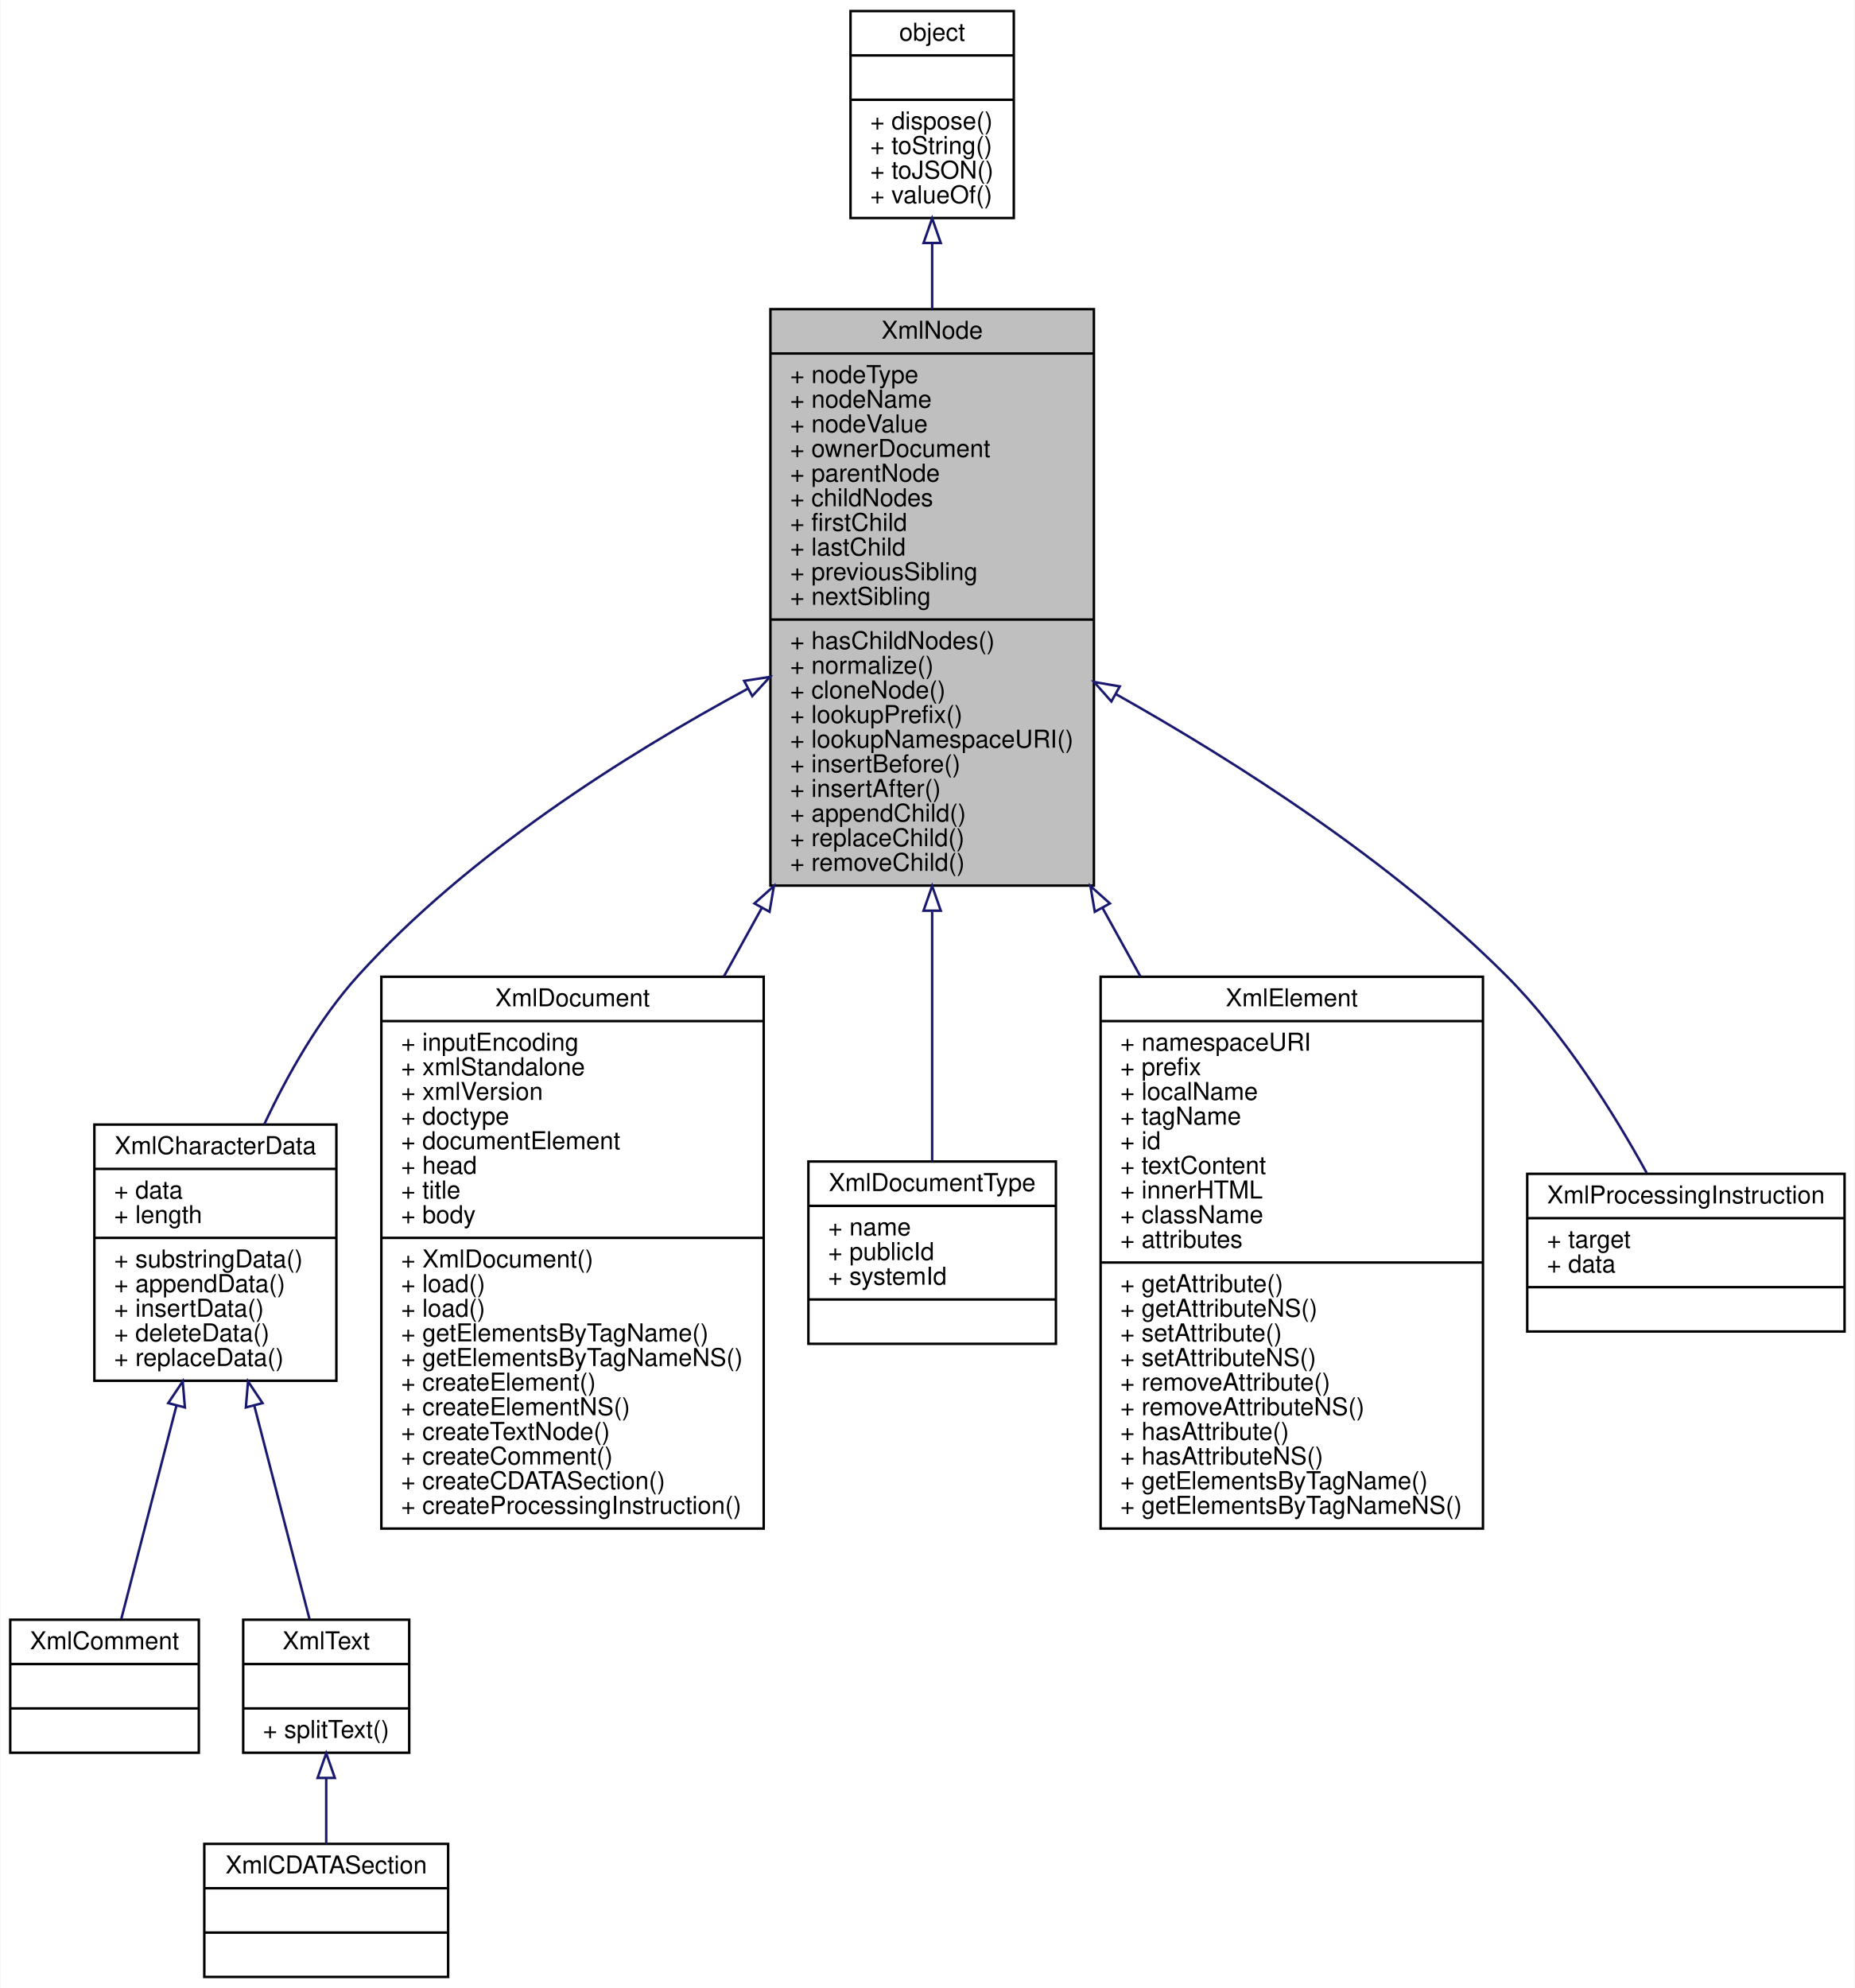
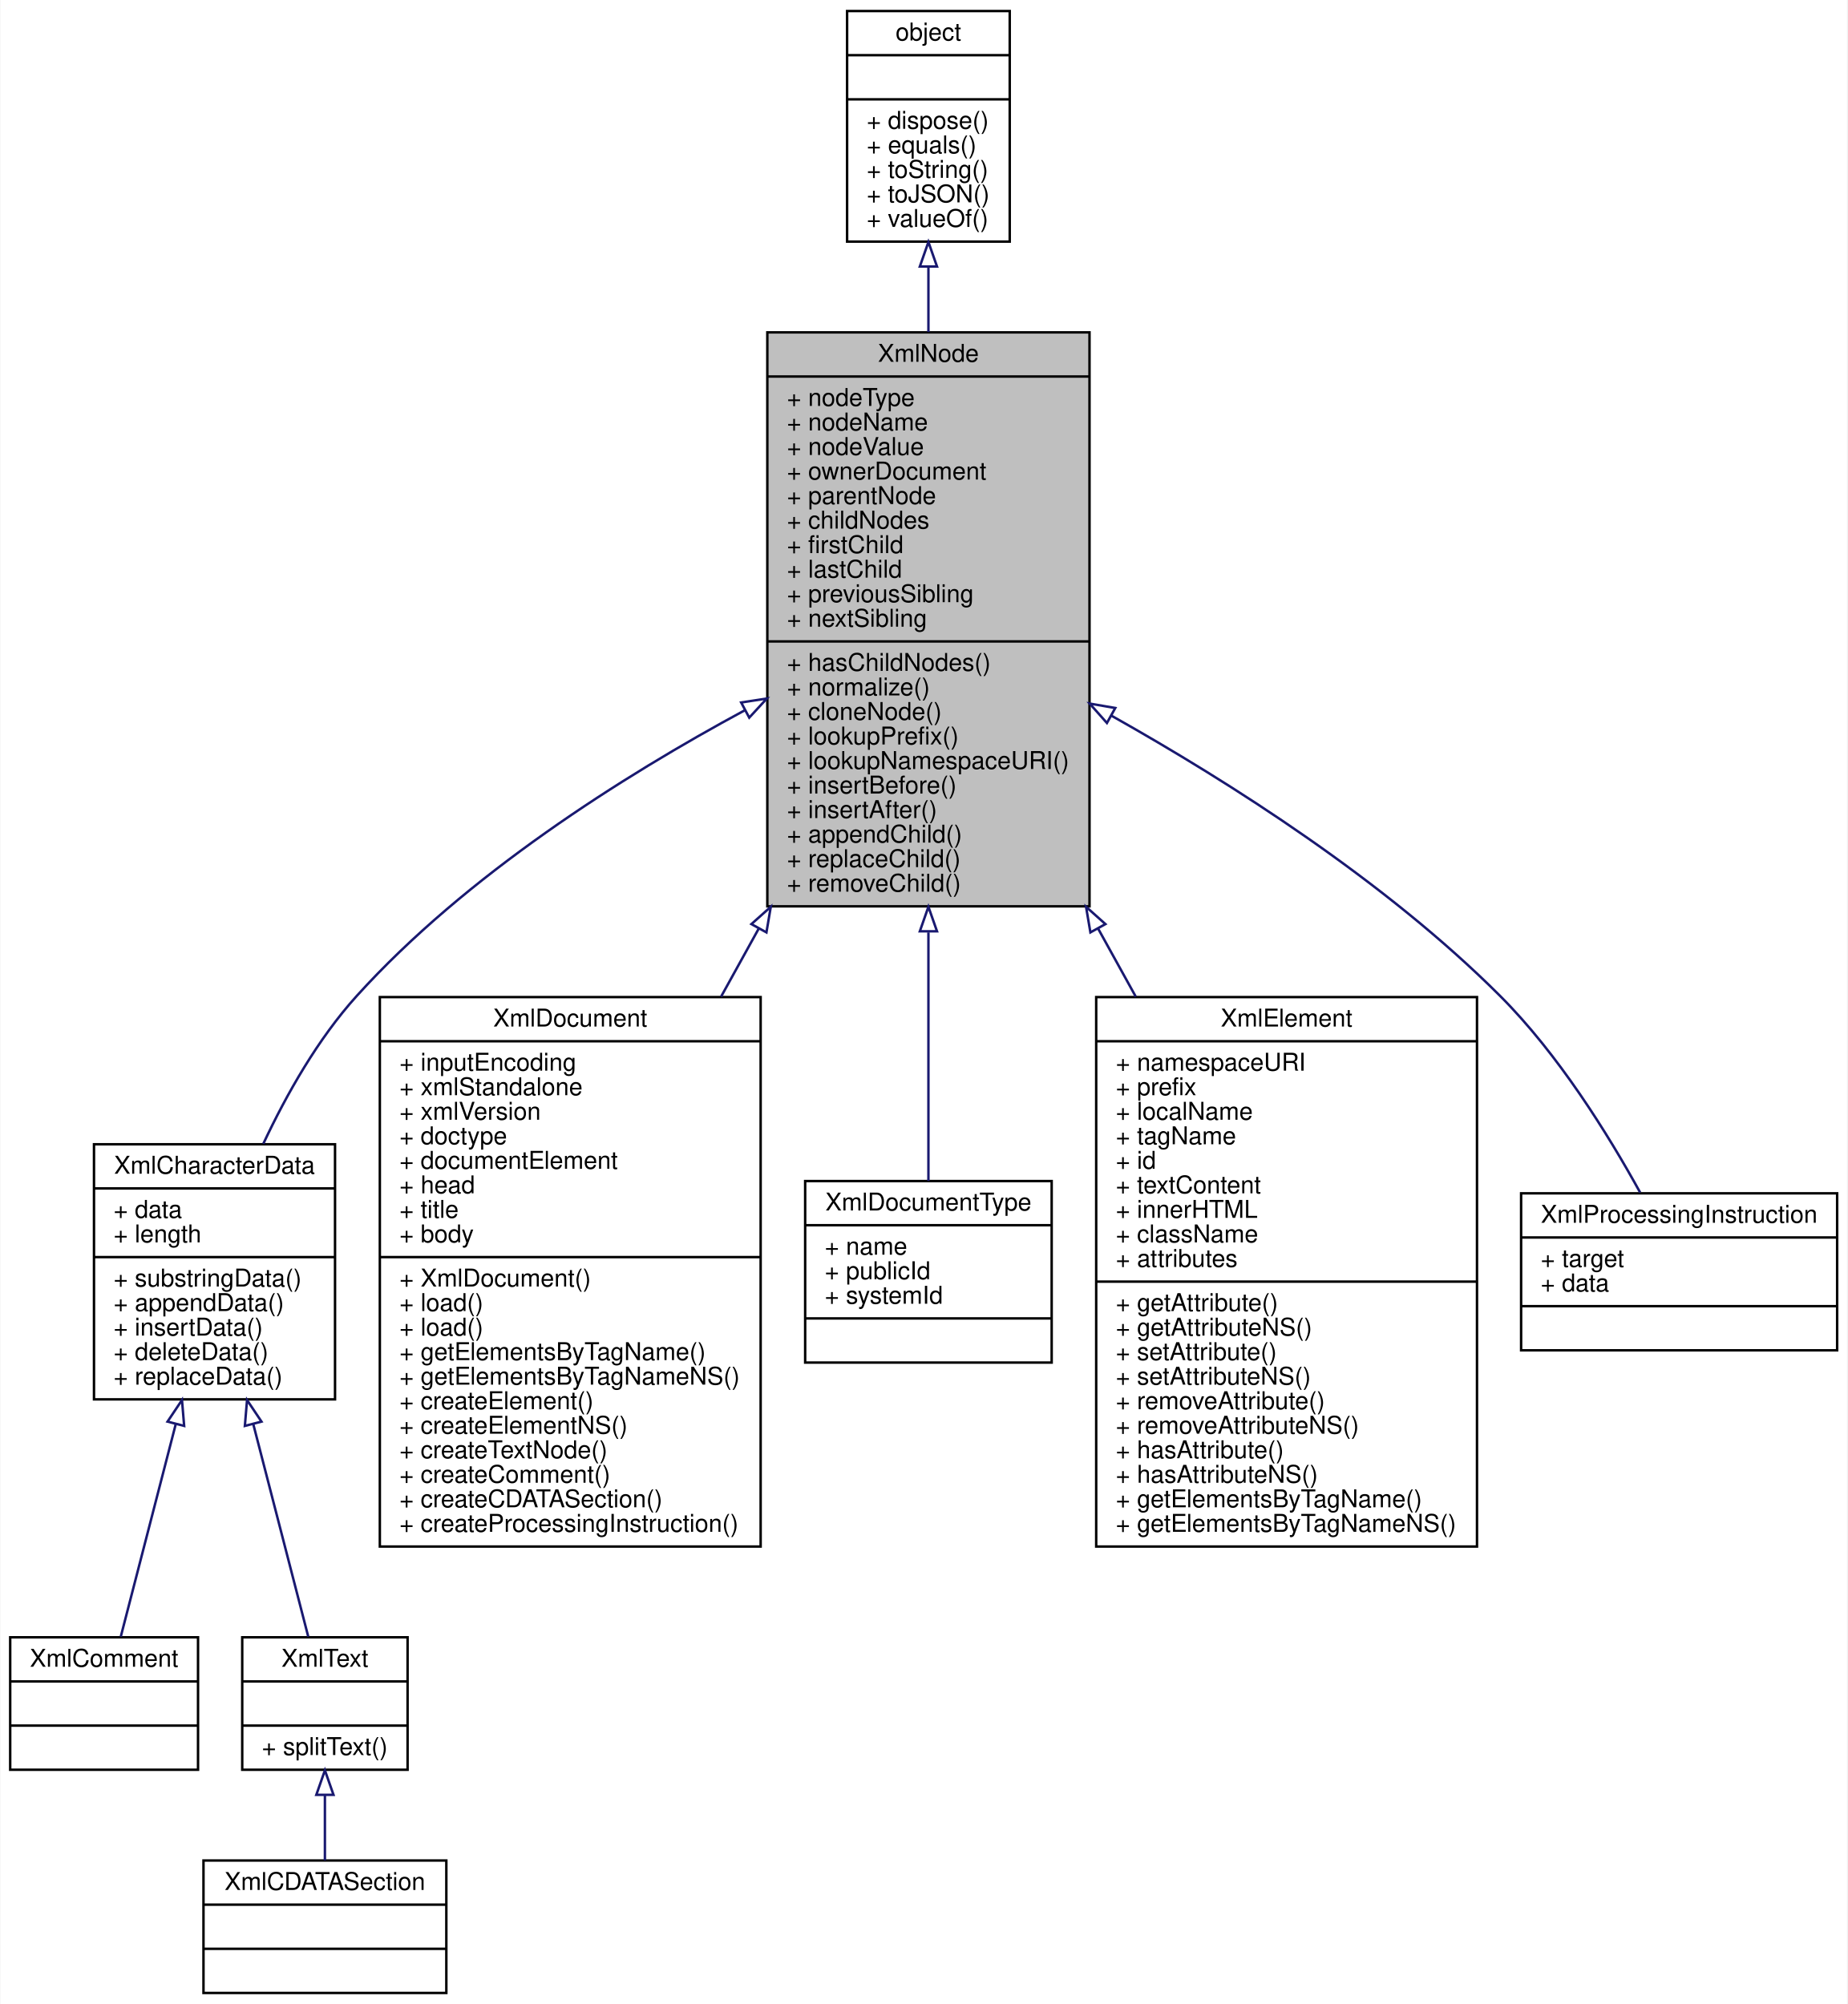
- <svg xmlns="http://www.w3.org/2000/svg" xmlns:xlink="http://www.w3.org/1999/xlink" width="753pt" height="807pt" viewBox="0.00 0.00 752.69 807.00">
-   <g id="graph0" class="graph" transform="scale(1 1) rotate(0) translate(4 803)">
-     <polygon fill="white" stroke="none" points="-4,4 -4,-803 748.694,-803 748.694,4 -4,4" />
+ <svg xmlns="http://www.w3.org/2000/svg" xmlns:xlink="http://www.w3.org/1999/xlink" width="753pt" height="817pt" viewBox="0.00 0.00 752.69 817.00">
+   <g id="graph0" class="graph" transform="scale(1 1) rotate(0) translate(4 813)">
+     <polygon fill="white" stroke="none" points="-4,4 -4,-813 748.694,-813 748.694,4 -4,4" />
    <g id="node1" class="node">
      <polygon fill="#bfbfbf" stroke="black" points="308.62,-443.5 308.62,-677.5 439.947,-677.5 439.947,-443.5 308.62,-443.5" />
      <text text-anchor="middle" x="374.283" y="-665.5" font-family="Helvetica,sans-Serif" font-size="10.00">XmlNode</text>
      <polyline fill="none" stroke="black" points="308.62,-659.5 439.947,-659.5 " />
      <text text-anchor="start" x="316.62" y="-647.5" font-family="Helvetica,sans-Serif" font-size="10.00">+ nodeType</text>
      <text text-anchor="start" x="316.62" y="-637.5" font-family="Helvetica,sans-Serif" font-size="10.00">+ nodeName</text>
      <text text-anchor="start" x="316.62" y="-627.5" font-family="Helvetica,sans-Serif" font-size="10.00">+ nodeValue</text>
      <text text-anchor="start" x="316.62" y="-617.5" font-family="Helvetica,sans-Serif" font-size="10.00">+ ownerDocument</text>
      <text text-anchor="start" x="316.62" y="-607.5" font-family="Helvetica,sans-Serif" font-size="10.00">+ parentNode</text>
      <text text-anchor="start" x="316.62" y="-597.5" font-family="Helvetica,sans-Serif" font-size="10.00">+ childNodes</text>
      <text text-anchor="start" x="316.62" y="-587.5" font-family="Helvetica,sans-Serif" font-size="10.00">+ firstChild</text>
      <text text-anchor="start" x="316.62" y="-577.5" font-family="Helvetica,sans-Serif" font-size="10.00">+ lastChild</text>
      <text text-anchor="start" x="316.62" y="-567.5" font-family="Helvetica,sans-Serif" font-size="10.00">+ previousSibling</text>
      <text text-anchor="start" x="316.62" y="-557.5" font-family="Helvetica,sans-Serif" font-size="10.00">+ nextSibling</text>
      <polyline fill="none" stroke="black" points="308.62,-551.5 439.947,-551.5 " />
      <text text-anchor="start" x="316.62" y="-539.5" font-family="Helvetica,sans-Serif" font-size="10.00">+ hasChildNodes()</text>
      <text text-anchor="start" x="316.62" y="-529.5" font-family="Helvetica,sans-Serif" font-size="10.00">+ normalize()</text>
      <text text-anchor="start" x="316.62" y="-519.5" font-family="Helvetica,sans-Serif" font-size="10.00">+ cloneNode()</text>
      <text text-anchor="start" x="316.62" y="-509.5" font-family="Helvetica,sans-Serif" font-size="10.00">+ lookupPrefix()</text>
      <text text-anchor="start" x="316.62" y="-499.5" font-family="Helvetica,sans-Serif" font-size="10.00">+ lookupNamespaceURI()</text>
      <text text-anchor="start" x="316.62" y="-489.5" font-family="Helvetica,sans-Serif" font-size="10.00">+ insertBefore()</text>
      <text text-anchor="start" x="316.62" y="-479.5" font-family="Helvetica,sans-Serif" font-size="10.00">+ insertAfter()</text>
      <text text-anchor="start" x="316.62" y="-469.5" font-family="Helvetica,sans-Serif" font-size="10.00">+ appendChild()</text>
      <text text-anchor="start" x="316.62" y="-459.5" font-family="Helvetica,sans-Serif" font-size="10.00">+ replaceChild()</text>
      <text text-anchor="start" x="316.62" y="-449.5" font-family="Helvetica,sans-Serif" font-size="10.00">+ removeChild()</text>
    </g>
    <g id="node3" class="node">
      <g id="a_node3">
        <a xlink:href="../../d7/d50/interfaceXmlCharacterData.html" target="_top" xlink:title="XmlCharacterData 接口提供了 XmlText 和 XmlComment 节点的常用功能 ">
          <polygon fill="white" stroke="black" points="34.158,-242.5 34.158,-346.5 132.409,-346.5 132.409,-242.5 34.158,-242.5" />
          <text text-anchor="middle" x="83.283" y="-334.5" font-family="Helvetica,sans-Serif" font-size="10.00">XmlCharacterData</text>
          <polyline fill="none" stroke="black" points="34.158,-328.5 132.409,-328.5 " />
          <text text-anchor="start" x="42.158" y="-316.5" font-family="Helvetica,sans-Serif" font-size="10.00">+ data</text>
          <text text-anchor="start" x="42.158" y="-306.5" font-family="Helvetica,sans-Serif" font-size="10.00">+ length</text>
          <polyline fill="none" stroke="black" points="34.158,-300.5 132.409,-300.5 " />
          <text text-anchor="start" x="42.158" y="-288.5" font-family="Helvetica,sans-Serif" font-size="10.00">+ substringData()</text>
          <text text-anchor="start" x="42.158" y="-278.5" font-family="Helvetica,sans-Serif" font-size="10.00">+ appendData()</text>
          <text text-anchor="start" x="42.158" y="-268.5" font-family="Helvetica,sans-Serif" font-size="10.00">+ insertData()</text>
          <text text-anchor="start" x="42.158" y="-258.5" font-family="Helvetica,sans-Serif" font-size="10.00">+ deleteData()</text>
          <text text-anchor="start" x="42.158" y="-248.5" font-family="Helvetica,sans-Serif" font-size="10.00">+ replaceData()</text>
        </a>
      </g>
    </g>
    <g id="edge2" class="edge">
      <path fill="none" stroke="midnightblue" d="M299.339,-523.377C249.739,-496.596 185.865,-456.273 141.283,-407 125.472,-389.526 112.679,-366.951 103.171,-346.689" />
      <polygon fill="none" stroke="midnightblue" points="297.955,-526.605 308.426,-528.219 301.247,-520.427 297.955,-526.605" />
    </g>
    <g id="node7" class="node">
      <g id="a_node7">
        <a xlink:href="../../d6/d47/interfaceXmlDocument.html" target="_top" xlink:title="XmlDocument 对象代表整个 XML 文档 ">
          <polygon fill="white" stroke="black" points="150.671,-182.5 150.671,-406.5 305.895,-406.5 305.895,-182.5 150.671,-182.5" />
          <text text-anchor="middle" x="228.283" y="-394.5" font-family="Helvetica,sans-Serif" font-size="10.00">XmlDocument</text>
          <polyline fill="none" stroke="black" points="150.671,-388.5 305.895,-388.5 " />
          <text text-anchor="start" x="158.671" y="-376.5" font-family="Helvetica,sans-Serif" font-size="10.00">+ inputEncoding</text>
          <text text-anchor="start" x="158.671" y="-366.5" font-family="Helvetica,sans-Serif" font-size="10.00">+ xmlStandalone</text>
          <text text-anchor="start" x="158.671" y="-356.5" font-family="Helvetica,sans-Serif" font-size="10.00">+ xmlVersion</text>
          <text text-anchor="start" x="158.671" y="-346.5" font-family="Helvetica,sans-Serif" font-size="10.00">+ doctype</text>
          <text text-anchor="start" x="158.671" y="-336.5" font-family="Helvetica,sans-Serif" font-size="10.00">+ documentElement</text>
          <text text-anchor="start" x="158.671" y="-326.5" font-family="Helvetica,sans-Serif" font-size="10.00">+ head</text>
          <text text-anchor="start" x="158.671" y="-316.5" font-family="Helvetica,sans-Serif" font-size="10.00">+ title</text>
          <text text-anchor="start" x="158.671" y="-306.5" font-family="Helvetica,sans-Serif" font-size="10.00">+ body</text>
          <polyline fill="none" stroke="black" points="150.671,-300.5 305.895,-300.5 " />
          <text text-anchor="start" x="158.671" y="-288.5" font-family="Helvetica,sans-Serif" font-size="10.00">+ XmlDocument()</text>
          <text text-anchor="start" x="158.671" y="-278.5" font-family="Helvetica,sans-Serif" font-size="10.00">+ load()</text>
          <text text-anchor="start" x="158.671" y="-268.5" font-family="Helvetica,sans-Serif" font-size="10.00">+ load()</text>
          <text text-anchor="start" x="158.671" y="-258.5" font-family="Helvetica,sans-Serif" font-size="10.00">+ getElementsByTagName()</text>
          <text text-anchor="start" x="158.671" y="-248.5" font-family="Helvetica,sans-Serif" font-size="10.00">+ getElementsByTagNameNS()</text>
          <text text-anchor="start" x="158.671" y="-238.5" font-family="Helvetica,sans-Serif" font-size="10.00">+ createElement()</text>
          <text text-anchor="start" x="158.671" y="-228.5" font-family="Helvetica,sans-Serif" font-size="10.00">+ createElementNS()</text>
          <text text-anchor="start" x="158.671" y="-218.5" font-family="Helvetica,sans-Serif" font-size="10.00">+ createTextNode()</text>
          <text text-anchor="start" x="158.671" y="-208.5" font-family="Helvetica,sans-Serif" font-size="10.00">+ createComment()</text>
          <text text-anchor="start" x="158.671" y="-198.5" font-family="Helvetica,sans-Serif" font-size="10.00">+ createCDATASection()</text>
          <text text-anchor="start" x="158.671" y="-188.5" font-family="Helvetica,sans-Serif" font-size="10.00">+ createProcessingInstruction()</text>
        </a>
      </g>
    </g>
    <g id="edge6" class="edge">
      <path fill="none" stroke="midnightblue" d="M305.127,-434.451C299.999,-425.177 294.845,-415.858 289.767,-406.677" />
      <polygon fill="none" stroke="midnightblue" points="302.131,-436.264 310.033,-443.322 308.256,-432.877 302.131,-436.264" />
    </g>
    <g id="node8" class="node">
      <g id="a_node8">
        <a xlink:href="../../d4/d35/interfaceXmlDocumentType.html" target="_top" xlink:title="XmlDocumentType 对象用于访问 XML 所定义的实体 ">
          <polygon fill="white" stroke="black" points="324.042,-257.5 324.042,-331.5 424.524,-331.5 424.524,-257.5 324.042,-257.5" />
          <text text-anchor="middle" x="374.283" y="-319.5" font-family="Helvetica,sans-Serif" font-size="10.00">XmlDocumentType</text>
          <polyline fill="none" stroke="black" points="324.042,-313.5 424.524,-313.5 " />
          <text text-anchor="start" x="332.042" y="-301.5" font-family="Helvetica,sans-Serif" font-size="10.00">+ name</text>
          <text text-anchor="start" x="332.042" y="-291.5" font-family="Helvetica,sans-Serif" font-size="10.00">+ publicId</text>
          <text text-anchor="start" x="332.042" y="-281.5" font-family="Helvetica,sans-Serif" font-size="10.00">+ systemId</text>
          <polyline fill="none" stroke="black" points="324.042,-275.5 424.524,-275.5 " />
          <text text-anchor="middle" x="374.283" y="-263.5" font-family="Helvetica,sans-Serif" font-size="10.00"> </text>
        </a>
      </g>
    </g>
    <g id="edge7" class="edge">
      <path fill="none" stroke="midnightblue" d="M374.283,-432.873C374.283,-395.739 374.283,-358.038 374.283,-331.549" />
      <polygon fill="none" stroke="midnightblue" points="370.783,-433.322 374.283,-443.322 377.783,-433.322 370.783,-433.322" />
    </g>
    <g id="node9" class="node">
      <g id="a_node9">
        <a xlink:href="../../d7/ddb/interfaceXmlElement.html" target="_top" xlink:title="XmlElement 对象表示 XML 文档中的元素 ">
          <polygon fill="white" stroke="black" points="442.671,-182.5 442.671,-406.5 597.895,-406.5 597.895,-182.5 442.671,-182.5" />
          <text text-anchor="middle" x="520.283" y="-394.5" font-family="Helvetica,sans-Serif" font-size="10.00">XmlElement</text>
          <polyline fill="none" stroke="black" points="442.671,-388.5 597.895,-388.5 " />
          <text text-anchor="start" x="450.671" y="-376.5" font-family="Helvetica,sans-Serif" font-size="10.00">+ namespaceURI</text>
          <text text-anchor="start" x="450.671" y="-366.5" font-family="Helvetica,sans-Serif" font-size="10.00">+ prefix</text>
          <text text-anchor="start" x="450.671" y="-356.5" font-family="Helvetica,sans-Serif" font-size="10.00">+ localName</text>
          <text text-anchor="start" x="450.671" y="-346.5" font-family="Helvetica,sans-Serif" font-size="10.00">+ tagName</text>
          <text text-anchor="start" x="450.671" y="-336.5" font-family="Helvetica,sans-Serif" font-size="10.00">+ id</text>
          <text text-anchor="start" x="450.671" y="-326.5" font-family="Helvetica,sans-Serif" font-size="10.00">+ textContent</text>
          <text text-anchor="start" x="450.671" y="-316.5" font-family="Helvetica,sans-Serif" font-size="10.00">+ innerHTML</text>
          <text text-anchor="start" x="450.671" y="-306.5" font-family="Helvetica,sans-Serif" font-size="10.00">+ className</text>
          <text text-anchor="start" x="450.671" y="-296.5" font-family="Helvetica,sans-Serif" font-size="10.00">+ attributes</text>
          <polyline fill="none" stroke="black" points="442.671,-290.5 597.895,-290.5 " />
          <text text-anchor="start" x="450.671" y="-278.5" font-family="Helvetica,sans-Serif" font-size="10.00">+ getAttribute()</text>
          <text text-anchor="start" x="450.671" y="-268.5" font-family="Helvetica,sans-Serif" font-size="10.00">+ getAttributeNS()</text>
          <text text-anchor="start" x="450.671" y="-258.5" font-family="Helvetica,sans-Serif" font-size="10.00">+ setAttribute()</text>
          <text text-anchor="start" x="450.671" y="-248.5" font-family="Helvetica,sans-Serif" font-size="10.00">+ setAttributeNS()</text>
          <text text-anchor="start" x="450.671" y="-238.5" font-family="Helvetica,sans-Serif" font-size="10.00">+ removeAttribute()</text>
          <text text-anchor="start" x="450.671" y="-228.5" font-family="Helvetica,sans-Serif" font-size="10.00">+ removeAttributeNS()</text>
          <text text-anchor="start" x="450.671" y="-218.5" font-family="Helvetica,sans-Serif" font-size="10.00">+ hasAttribute()</text>
          <text text-anchor="start" x="450.671" y="-208.5" font-family="Helvetica,sans-Serif" font-size="10.00">+ hasAttributeNS()</text>
          <text text-anchor="start" x="450.671" y="-198.5" font-family="Helvetica,sans-Serif" font-size="10.00">+ getElementsByTagName()</text>
          <text text-anchor="start" x="450.671" y="-188.5" font-family="Helvetica,sans-Serif" font-size="10.00">+ getElementsByTagNameNS()</text>
        </a>
      </g>
    </g>
    <g id="edge8" class="edge">
      <path fill="none" stroke="midnightblue" d="M443.439,-434.451C448.568,-425.177 453.722,-415.858 458.799,-406.677" />
      <polygon fill="none" stroke="midnightblue" points="440.31,-432.877 438.533,-443.322 446.436,-436.264 440.31,-432.877" />
    </g>
    <g id="node10" class="node">
      <g id="a_node10">
        <a xlink:href="../../da/df6/interfaceXmlProcessingInstruction.html" target="_top" xlink:title="XmlProcessingInstruction 对象表示 xml 处理指令 ">
          <polygon fill="white" stroke="black" points="615.872,-262.5 615.872,-326.5 744.694,-326.5 744.694,-262.5 615.872,-262.5" />
          <text text-anchor="middle" x="680.283" y="-314.5" font-family="Helvetica,sans-Serif" font-size="10.00">XmlProcessingInstruction</text>
          <polyline fill="none" stroke="black" points="615.872,-308.5 744.694,-308.5 " />
          <text text-anchor="start" x="623.872" y="-296.5" font-family="Helvetica,sans-Serif" font-size="10.00">+ target</text>
          <text text-anchor="start" x="623.872" y="-286.5" font-family="Helvetica,sans-Serif" font-size="10.00">+ data</text>
          <polyline fill="none" stroke="black" points="615.872,-280.5 744.694,-280.5 " />
          <text text-anchor="middle" x="680.283" y="-268.5" font-family="Helvetica,sans-Serif" font-size="10.00"> </text>
        </a>
      </g>
    </g>
    <g id="edge9" class="edge">
      <path fill="none" stroke="midnightblue" d="M448.938,-521.196C497.687,-493.781 560.696,-453.581 607.283,-407 631.008,-383.279 651.276,-350.658 664.393,-326.83" />
      <polygon fill="none" stroke="midnightblue" points="447.045,-518.244 440.009,-526.165 450.449,-524.36 447.045,-518.244" />
    </g>
    <g id="node2" class="node">
      <g id="a_node2">
        <a xlink:href="../../db/d38/interfaceobject.html" target="_top" xlink:title="基础对象，所有对象均继承于此 ">
-           <polygon fill="white" stroke="black" points="341.139,-714.5 341.139,-798.5 407.427,-798.5 407.427,-714.5 341.139,-714.5" />
-           <text text-anchor="middle" x="374.283" y="-786.5" font-family="Helvetica,sans-Serif" font-size="10.00">object</text>
-           <polyline fill="none" stroke="black" points="341.139,-780.5 407.427,-780.5 " />
-           <text text-anchor="middle" x="374.283" y="-768.5" font-family="Helvetica,sans-Serif" font-size="10.00"> </text>
-           <polyline fill="none" stroke="black" points="341.139,-762.5 407.427,-762.5 " />
-           <text text-anchor="start" x="349.139" y="-750.5" font-family="Helvetica,sans-Serif" font-size="10.00">+ dispose()</text>
+           <polygon fill="white" stroke="black" points="341.139,-714.5 341.139,-808.5 407.427,-808.5 407.427,-714.5 341.139,-714.5" />
+           <text text-anchor="middle" x="374.283" y="-796.5" font-family="Helvetica,sans-Serif" font-size="10.00">object</text>
+           <polyline fill="none" stroke="black" points="341.139,-790.5 407.427,-790.5 " />
+           <text text-anchor="middle" x="374.283" y="-778.5" font-family="Helvetica,sans-Serif" font-size="10.00"> </text>
+           <polyline fill="none" stroke="black" points="341.139,-772.5 407.427,-772.5 " />
+           <text text-anchor="start" x="349.139" y="-760.5" font-family="Helvetica,sans-Serif" font-size="10.00">+ dispose()</text>
+           <text text-anchor="start" x="349.139" y="-750.5" font-family="Helvetica,sans-Serif" font-size="10.00">+ equals()</text>
          <text text-anchor="start" x="349.139" y="-740.5" font-family="Helvetica,sans-Serif" font-size="10.00">+ toString()</text>
          <text text-anchor="start" x="349.139" y="-730.5" font-family="Helvetica,sans-Serif" font-size="10.00">+ toJSON()</text>
          <text text-anchor="start" x="349.139" y="-720.5" font-family="Helvetica,sans-Serif" font-size="10.00">+ valueOf()</text>
        </a>
      </g>
    </g>
    <g id="edge1" class="edge">
-       <path fill="none" stroke="midnightblue" d="M374.283,-704.085C374.283,-695.706 374.283,-686.74 374.283,-677.536" />
-       <polygon fill="none" stroke="midnightblue" points="370.783,-704.358 374.283,-714.358 377.783,-704.358 370.783,-704.358" />
+       <path fill="none" stroke="midnightblue" d="M374.283,-704.285C374.283,-695.809 374.283,-686.811 374.283,-677.619" />
+       <polygon fill="none" stroke="midnightblue" points="370.783,-704.345 374.283,-714.345 377.783,-704.345 370.783,-704.345" />
    </g>
    <g id="node4" class="node">
      <g id="a_node4">
        <a xlink:href="../../dd/dc1/interfaceXmlComment.html" target="_top" xlink:title="XmlComment 对象表示文档中注释节点的内容 ">
          <polygon fill="white" stroke="black" points="0,-91.5 0,-145.5 76.566,-145.5 76.566,-91.5 0,-91.5" />
          <text text-anchor="middle" x="38.283" y="-133.5" font-family="Helvetica,sans-Serif" font-size="10.00">XmlComment</text>
          <polyline fill="none" stroke="black" points="0,-127.5 76.566,-127.5 " />
          <text text-anchor="middle" x="38.283" y="-115.5" font-family="Helvetica,sans-Serif" font-size="10.00"> </text>
          <polyline fill="none" stroke="black" points="0,-109.5 76.566,-109.5 " />
          <text text-anchor="middle" x="38.283" y="-97.5" font-family="Helvetica,sans-Serif" font-size="10.00"> </text>
        </a>
      </g>
    </g>
    <g id="edge3" class="edge">
      <path fill="none" stroke="midnightblue" d="M67.474,-232.369C59.804,-202.712 50.993,-168.643 45.075,-145.762" />
      <polygon fill="none" stroke="midnightblue" points="64.133,-233.43 70.025,-242.235 70.91,-231.678 64.133,-233.43" />
    </g>
    <g id="node5" class="node">
      <g id="a_node5">
        <a xlink:href="../../d3/d51/interfaceXmlText.html" target="_top" xlink:title="XmlText 对象表示元素或属性的文本内容 ">
          <polygon fill="white" stroke="black" points="94.582,-91.5 94.582,-145.5 161.984,-145.5 161.984,-91.5 94.582,-91.5" />
          <text text-anchor="middle" x="128.283" y="-133.5" font-family="Helvetica,sans-Serif" font-size="10.00">XmlText</text>
          <polyline fill="none" stroke="black" points="94.582,-127.5 161.984,-127.5 " />
          <text text-anchor="middle" x="128.283" y="-115.5" font-family="Helvetica,sans-Serif" font-size="10.00"> </text>
          <polyline fill="none" stroke="black" points="94.582,-109.5 161.984,-109.5 " />
          <text text-anchor="start" x="102.583" y="-97.5" font-family="Helvetica,sans-Serif" font-size="10.00">+ splitText()</text>
        </a>
      </g>
    </g>
    <g id="edge4" class="edge">
      <path fill="none" stroke="midnightblue" d="M99.093,-232.369C106.763,-202.712 115.574,-168.643 121.491,-145.762" />
      <polygon fill="none" stroke="midnightblue" points="95.657,-231.678 96.541,-242.235 102.434,-233.43 95.657,-231.678" />
    </g>
    <g id="node6" class="node">
      <g id="a_node6">
        <a xlink:href="../../d4/dd8/interfaceXmlCDATASection.html" target="_top" xlink:title="XmlCDATASection 对象表示文档中的 CDATA 区段 ">
          <polygon fill="white" stroke="black" points="78.787,-0.5 78.787,-54.5 177.78,-54.5 177.78,-0.5 78.787,-0.5" />
          <text text-anchor="middle" x="128.283" y="-42.5" font-family="Helvetica,sans-Serif" font-size="10.00">XmlCDATASection</text>
          <polyline fill="none" stroke="black" points="78.787,-36.5 177.78,-36.5 " />
          <text text-anchor="middle" x="128.283" y="-24.5" font-family="Helvetica,sans-Serif" font-size="10.00"> </text>
          <polyline fill="none" stroke="black" points="78.787,-18.5 177.78,-18.5 " />
          <text text-anchor="middle" x="128.283" y="-6.5" font-family="Helvetica,sans-Serif" font-size="10.00"> </text>
        </a>
      </g>
    </g>
    <g id="edge5" class="edge">
      <path fill="none" stroke="midnightblue" d="M128.283,-81.115C128.283,-72.206 128.283,-62.847 128.283,-54.534" />
      <polygon fill="none" stroke="midnightblue" points="124.783,-81.278 128.283,-91.278 131.783,-81.278 124.783,-81.278" />
    </g>
  </g>
</svg>
